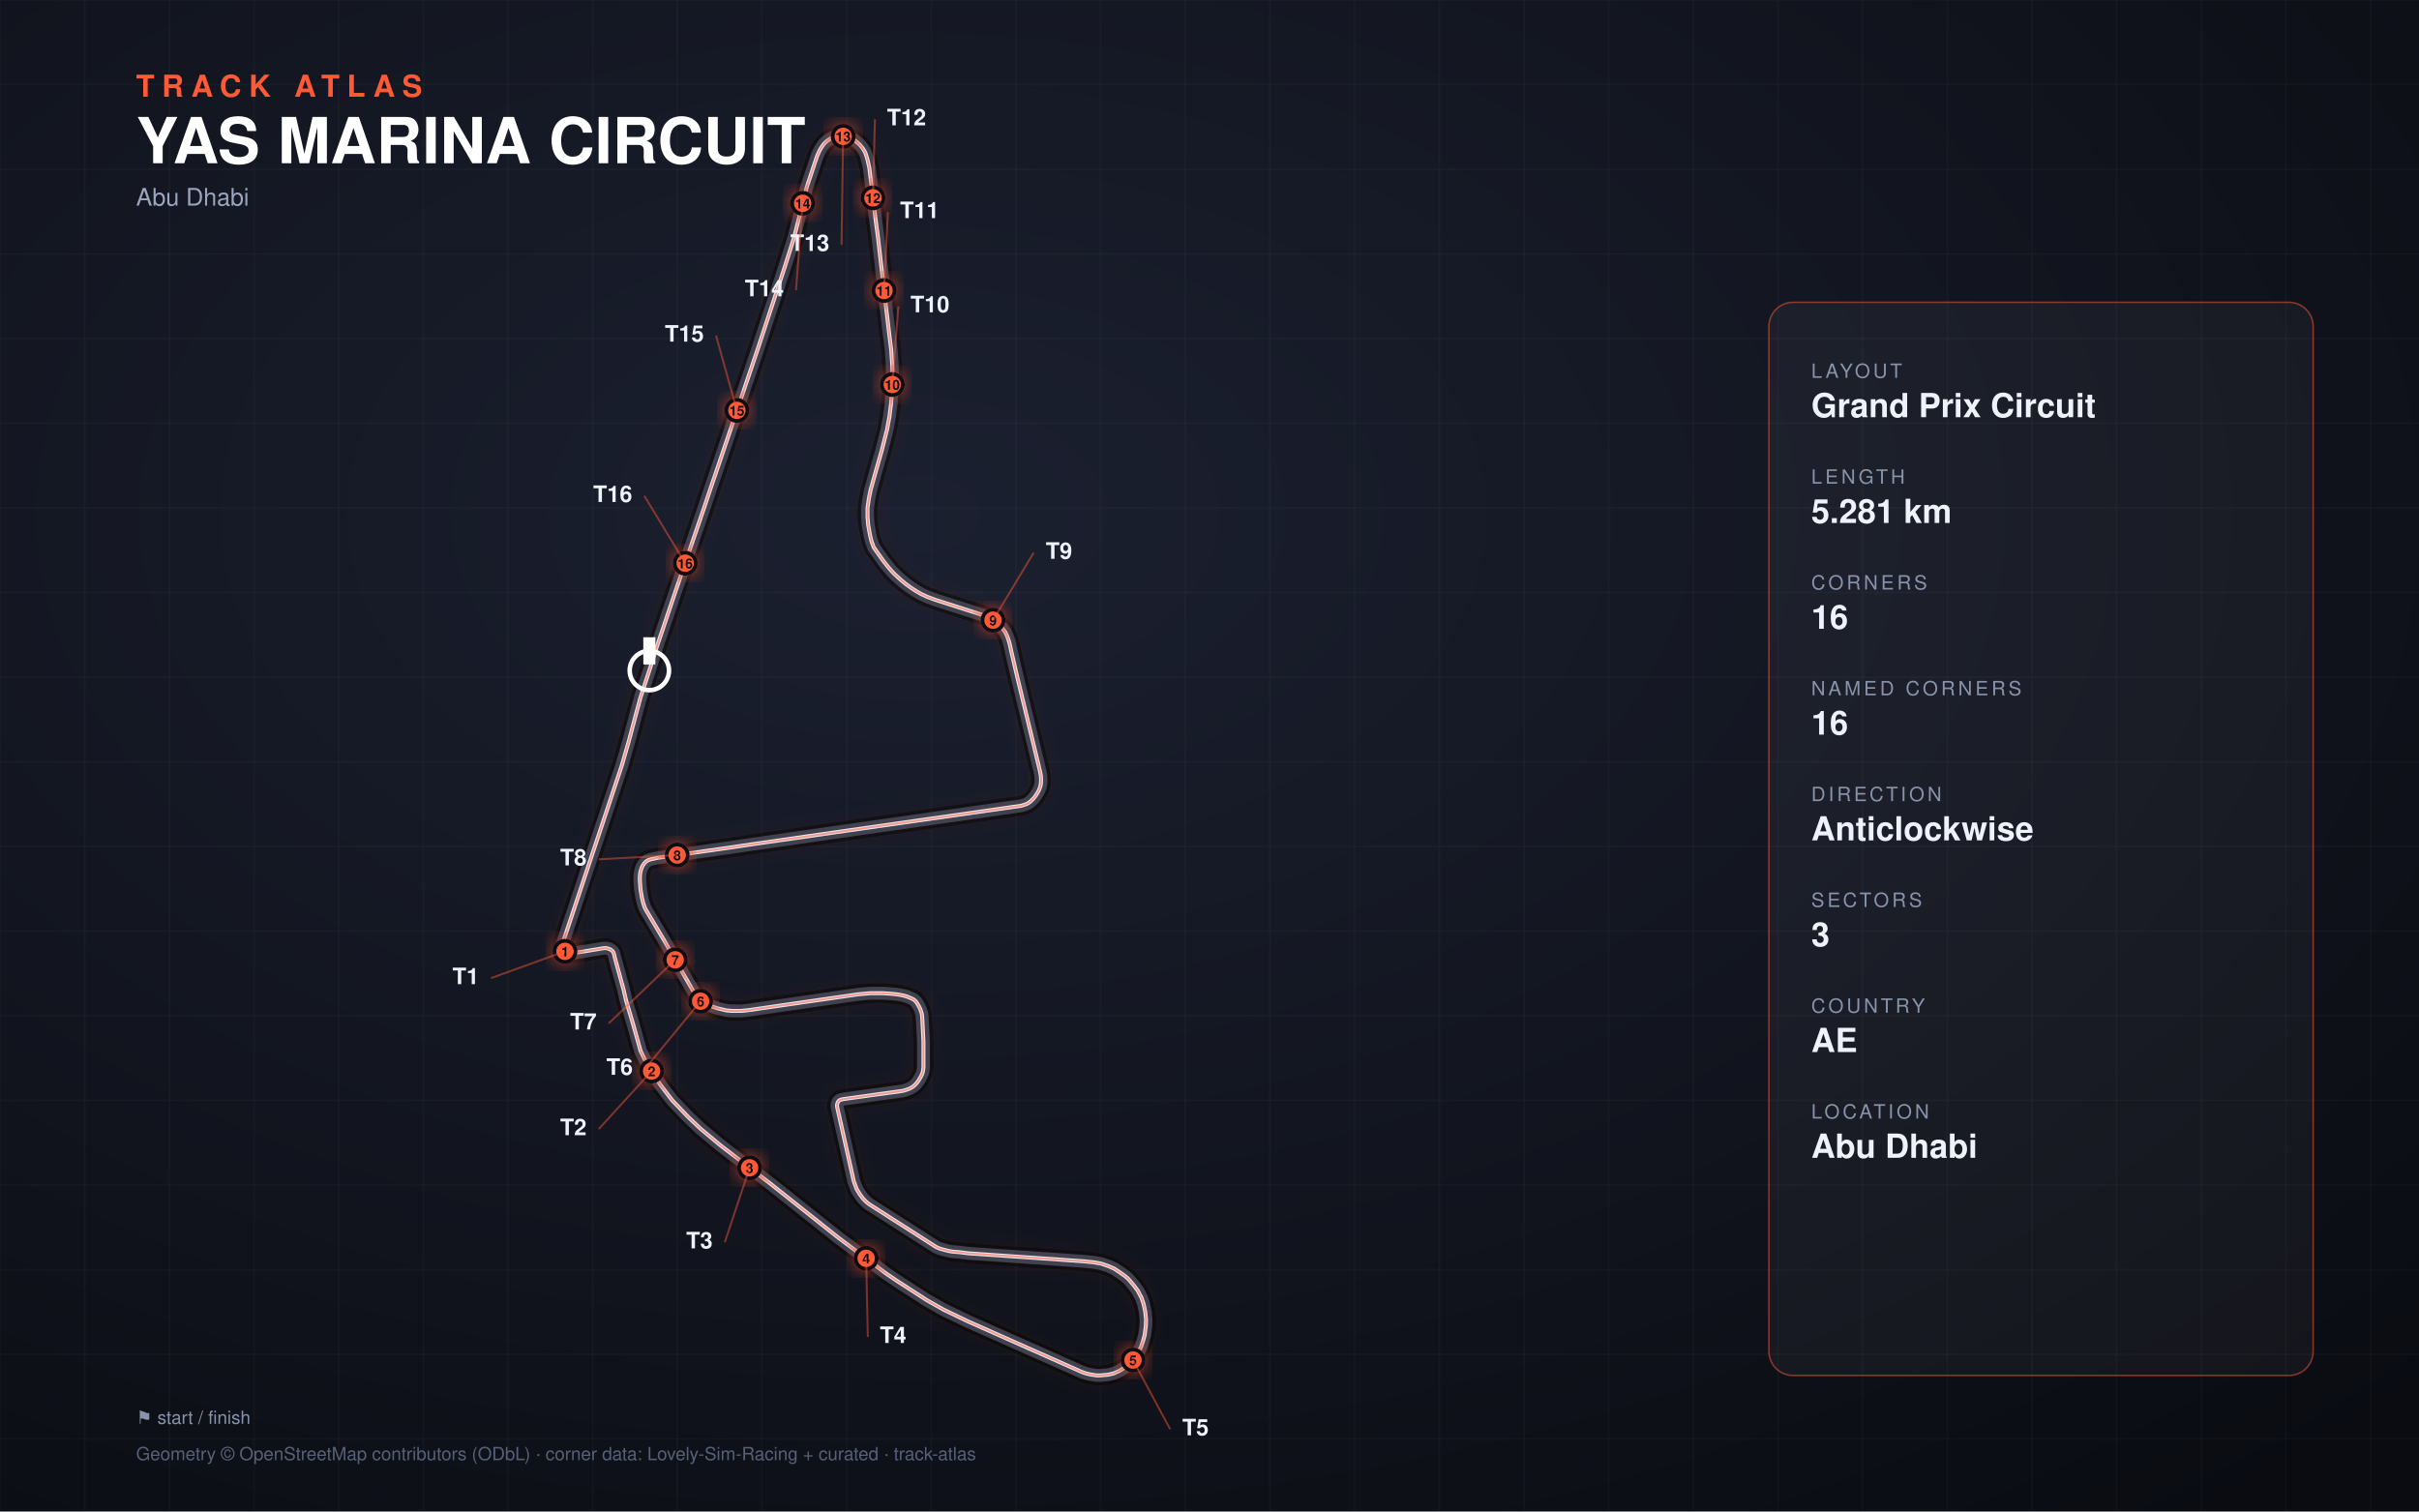
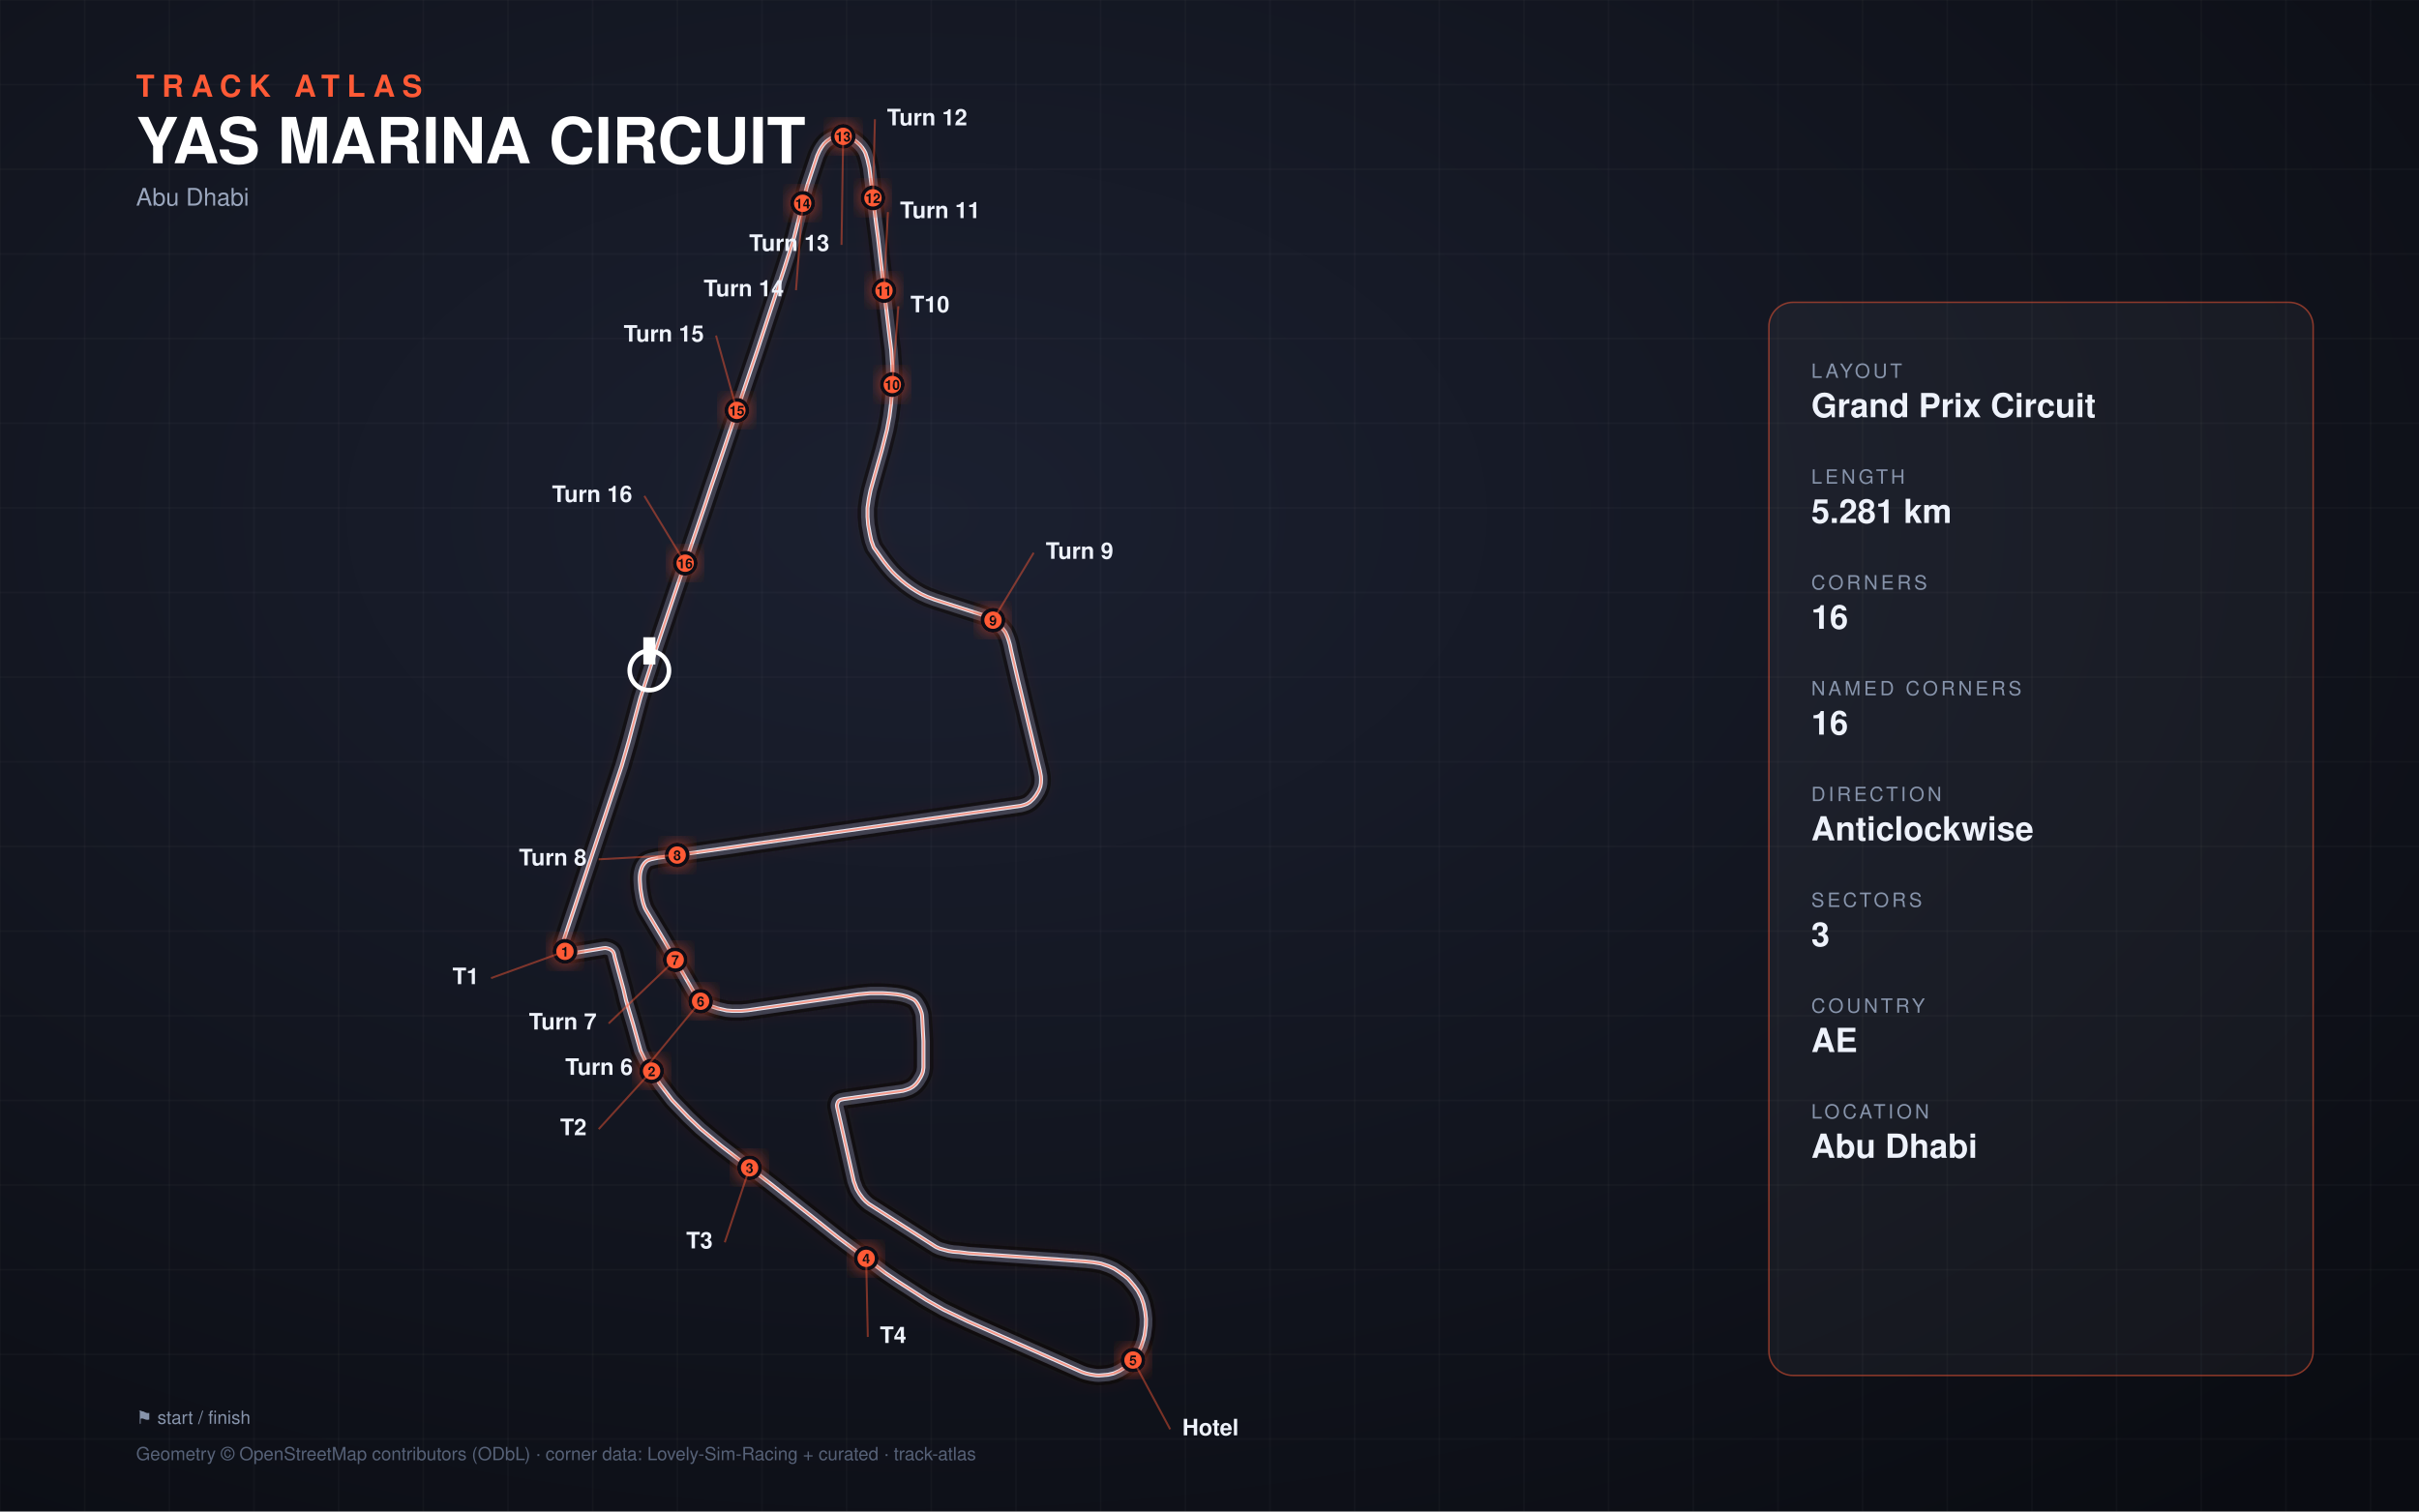
<svg xmlns="http://www.w3.org/2000/svg" width="1600" height="1000" viewBox="0 0 1600 1000" font-family="Helvetica, Arial, sans-serif">
  <defs>
    <radialGradient id="bg" cx="38%" cy="34%" r="85%">
      <stop offset="0%" stop-color="#1b2030" />
      <stop offset="55%" stop-color="#12151f" />
      <stop offset="100%" stop-color="#0a0c12" />
    </radialGradient>
    <linearGradient id="accent" x1="0" y1="0" x2="1" y2="1">
      <stop offset="0%" stop-color="#ff5a36" />
      <stop offset="100%" stop-color="#ffffff" />
    </linearGradient>
    <filter id="glow" x="-40%" y="-40%" width="180%" height="180%">
      <feGaussianBlur stdDeviation="6" result="b" />
      <feMerge>
        <feMergeNode in="b" />
        <feMergeNode in="SourceGraphic" />
      </feMerge>
    </filter>
  </defs>
  <rect width="1600" height="1000" fill="url(#bg)" />
  <line x1="0" y1="0" x2="0" y2="1000" stroke="#ffffff" stroke-opacity="0.025" />
  <line x1="56" y1="0" x2="56" y2="1000" stroke="#ffffff" stroke-opacity="0.025" />
  <line x1="112" y1="0" x2="112" y2="1000" stroke="#ffffff" stroke-opacity="0.025" />
  <line x1="168" y1="0" x2="168" y2="1000" stroke="#ffffff" stroke-opacity="0.025" />
  <line x1="224" y1="0" x2="224" y2="1000" stroke="#ffffff" stroke-opacity="0.025" />
  <line x1="280" y1="0" x2="280" y2="1000" stroke="#ffffff" stroke-opacity="0.025" />
  <line x1="336" y1="0" x2="336" y2="1000" stroke="#ffffff" stroke-opacity="0.025" />
  <line x1="392" y1="0" x2="392" y2="1000" stroke="#ffffff" stroke-opacity="0.025" />
  <line x1="448" y1="0" x2="448" y2="1000" stroke="#ffffff" stroke-opacity="0.025" />
  <line x1="504" y1="0" x2="504" y2="1000" stroke="#ffffff" stroke-opacity="0.025" />
  <line x1="560" y1="0" x2="560" y2="1000" stroke="#ffffff" stroke-opacity="0.025" />
  <line x1="616" y1="0" x2="616" y2="1000" stroke="#ffffff" stroke-opacity="0.025" />
  <line x1="672" y1="0" x2="672" y2="1000" stroke="#ffffff" stroke-opacity="0.025" />
  <line x1="728" y1="0" x2="728" y2="1000" stroke="#ffffff" stroke-opacity="0.025" />
  <line x1="784" y1="0" x2="784" y2="1000" stroke="#ffffff" stroke-opacity="0.025" />
  <line x1="840" y1="0" x2="840" y2="1000" stroke="#ffffff" stroke-opacity="0.025" />
  <line x1="896" y1="0" x2="896" y2="1000" stroke="#ffffff" stroke-opacity="0.025" />
  <line x1="952" y1="0" x2="952" y2="1000" stroke="#ffffff" stroke-opacity="0.025" />
  <line x1="1008" y1="0" x2="1008" y2="1000" stroke="#ffffff" stroke-opacity="0.025" />
  <line x1="1064" y1="0" x2="1064" y2="1000" stroke="#ffffff" stroke-opacity="0.025" />
  <line x1="1120" y1="0" x2="1120" y2="1000" stroke="#ffffff" stroke-opacity="0.025" />
  <line x1="1176" y1="0" x2="1176" y2="1000" stroke="#ffffff" stroke-opacity="0.025" />
  <line x1="1232" y1="0" x2="1232" y2="1000" stroke="#ffffff" stroke-opacity="0.025" />
  <line x1="1288" y1="0" x2="1288" y2="1000" stroke="#ffffff" stroke-opacity="0.025" />
  <line x1="1344" y1="0" x2="1344" y2="1000" stroke="#ffffff" stroke-opacity="0.025" />
  <line x1="1400" y1="0" x2="1400" y2="1000" stroke="#ffffff" stroke-opacity="0.025" />
  <line x1="1456" y1="0" x2="1456" y2="1000" stroke="#ffffff" stroke-opacity="0.025" />
  <line x1="1512" y1="0" x2="1512" y2="1000" stroke="#ffffff" stroke-opacity="0.025" />
  <line x1="1568" y1="0" x2="1568" y2="1000" stroke="#ffffff" stroke-opacity="0.025" />
  <line x1="0" y1="0" x2="1600" y2="0" stroke="#ffffff" stroke-opacity="0.025" />
  <line x1="0" y1="56" x2="1600" y2="56" stroke="#ffffff" stroke-opacity="0.025" />
  <line x1="0" y1="112" x2="1600" y2="112" stroke="#ffffff" stroke-opacity="0.025" />
  <line x1="0" y1="168" x2="1600" y2="168" stroke="#ffffff" stroke-opacity="0.025" />
  <line x1="0" y1="224" x2="1600" y2="224" stroke="#ffffff" stroke-opacity="0.025" />
  <line x1="0" y1="280" x2="1600" y2="280" stroke="#ffffff" stroke-opacity="0.025" />
  <line x1="0" y1="336" x2="1600" y2="336" stroke="#ffffff" stroke-opacity="0.025" />
  <line x1="0" y1="392" x2="1600" y2="392" stroke="#ffffff" stroke-opacity="0.025" />
  <line x1="0" y1="448" x2="1600" y2="448" stroke="#ffffff" stroke-opacity="0.025" />
  <line x1="0" y1="504" x2="1600" y2="504" stroke="#ffffff" stroke-opacity="0.025" />
  <line x1="0" y1="560" x2="1600" y2="560" stroke="#ffffff" stroke-opacity="0.025" />
  <line x1="0" y1="616" x2="1600" y2="616" stroke="#ffffff" stroke-opacity="0.025" />
  <line x1="0" y1="672" x2="1600" y2="672" stroke="#ffffff" stroke-opacity="0.025" />
  <line x1="0" y1="728" x2="1600" y2="728" stroke="#ffffff" stroke-opacity="0.025" />
  <line x1="0" y1="784" x2="1600" y2="784" stroke="#ffffff" stroke-opacity="0.025" />
  <line x1="0" y1="840" x2="1600" y2="840" stroke="#ffffff" stroke-opacity="0.025" />
  <line x1="0" y1="896" x2="1600" y2="896" stroke="#ffffff" stroke-opacity="0.025" />
  <line x1="0" y1="952" x2="1600" y2="952" stroke="#ffffff" stroke-opacity="0.025" />
  <path d="M 429.5,443.6 L 423.6,461.6 L 420.3,473.8 L 415.9,490.4 L 411.2,506.7 L 372.3,623.6 L 372.0,625.0 L 372.0,626.3 L 372.4,627.7 L 373.1,628.8 L 374.1,629.8 L 375.3,630.5 L 376.6,630.8 L 378.0,630.8 L 399.3,627.3 L 400.6,627.2 L 402.0,627.5 L 403.2,627.9 L 404.4,628.6 L 405.3,629.4 L 405.9,630.5 L 406.3,631.8 L 406.6,633.3 L 412.4,654.5 L 414.1,661.9 L 418.9,678.1 L 423.7,695.3 L 426.4,700.9 L 429.8,706.6 L 436.5,717.3 L 444.5,727.8 L 455.3,739.1 L 463.4,746.8 L 476.6,757.8 L 510.2,783.6 L 554.7,819.0 L 572.7,832.4 L 585.6,842.2 L 593.7,847.7 L 612.9,860.1 L 624.0,866.4 L 640.4,874.3 L 715.6,907.7 L 718.2,908.6 L 721.1,909.3 L 724.8,909.9 L 726.9,910.0 L 729.5,909.8 L 732.9,909.5 L 736.7,908.6 L 740.3,907.0 L 744.0,904.7 L 746.1,903.0 L 749.0,900.3 L 750.8,898.0 L 753.2,894.0 L 754.8,890.9 L 756.1,887.0 L 757.1,883.3 L 757.9,877.0 L 758.0,872.7 L 757.5,867.9 L 756.4,862.7 L 755.0,858.6 L 752.6,854.0 L 750.1,850.6 L 747.4,847.4 L 746.1,845.9 L 743.8,844.0 L 740.0,841.3 L 736.9,839.3 L 733.3,837.7 L 728.3,836.0 L 723.2,835.1 L 718.3,834.6 L 704.6,833.6 L 640.8,829.2 L 634.4,828.4 L 630.4,828.1 L 627.3,827.6 L 623.5,826.6 L 621.4,826.0 L 619.0,824.9 L 574.6,796.5 L 572.4,794.6 L 570.7,792.8 L 568.5,789.8 L 566.6,786.6 L 564.7,781.4 L 553.7,732.4 L 553.6,731.2 L 553.8,730.2 L 554.3,728.9 L 554.9,728.2 L 555.9,727.6 L 558.1,727.1 L 597.2,721.7 L 599.2,721.1 L 601.7,720.2 L 603.9,718.9 L 605.8,717.2 L 607.3,715.3 L 609.1,712.3 L 609.9,710.6 L 610.4,709.1 L 610.8,706.3 L 610.8,688.9 L 610.1,675.4 L 609.9,672.0 L 609.6,670.3 L 608.9,668.2 L 608.2,666.5 L 606.9,664.2 L 606.0,662.9 L 605.4,662.2 L 604.5,661.4 L 602.6,660.4 L 601.5,660.0 L 600.2,659.4 L 598.5,658.9 L 596.6,658.4 L 593.0,657.8 L 588.8,657.4 L 584.0,657.1 L 579.5,657.1 L 575.6,657.1 L 567.8,657.8 L 494.5,668.4 L 490.2,668.8 L 484.3,668.8 L 480.6,668.5 L 474.9,667.2 L 471.0,665.9 L 466.3,664.2 L 463.8,662.7 L 460.9,659.9 L 439.6,622.7 L 427.3,602.1 L 426.4,600.3 L 425.4,597.3 L 424.5,593.5 L 423.6,588.0 L 423.3,583.8 L 423.2,581.9 L 423.2,580.4 L 423.3,578.9 L 423.5,577.4 L 423.9,575.7 L 424.5,573.9 L 425.1,572.7 L 426.2,571.1 L 427.4,569.9 L 428.7,569.1 L 430.5,568.5 L 434.6,567.6 L 485.1,560.4 L 497.8,558.5 L 550.0,551.0 L 675.3,533.1 L 677.4,532.5 L 679.3,531.8 L 681.3,530.5 L 683.4,528.5 L 685.2,526.2 L 687.0,523.2 L 688.1,520.4 L 688.5,518.2 L 688.6,515.9 L 688.5,513.6 L 687.8,509.8 L 673.0,448.6 L 668.8,430.5 L 668.0,426.6 L 667.0,423.1 L 666.1,420.7 L 665.0,418.3 L 663.8,416.7 L 662.3,414.9 L 659.3,412.0 L 655.7,409.5 L 651.9,407.6 L 647.8,406.2 L 618.5,396.8 L 613.4,394.9 L 609.3,393.0 L 606.0,391.1 L 602.6,388.9 L 599.3,386.5 L 596.0,383.8 L 592.4,380.5 L 590.2,378.3 L 587.6,375.3 L 584.8,371.8 L 582.2,368.2 L 577.9,362.1 L 576.3,357.7 L 575.4,353.7 L 574.2,347.1 L 574.0,344.2 L 573.8,342.0 L 573.8,336.1 L 574.7,329.8 L 575.8,324.3 L 579.1,312.5 L 583.2,298.1 L 584.6,292.6 L 586.7,284.3 L 588.3,275.7 L 589.4,266.9 L 589.5,265.3 L 590.1,258.1 L 590.4,249.3 L 590.1,240.5 L 589.5,231.7 L 588.4,222.9 L 585.0,194.3 L 580.8,157.7 L 579.3,146.5 L 575.0,111.0 L 573.7,105.3 L 572.4,101.2 L 571.5,99.5 L 570.3,97.7 L 568.8,95.9 L 567.1,94.3 L 564.8,92.5 L 562.8,91.4 L 559.6,90.5 L 557.9,90.2 L 555.5,90.0 L 553.6,90.2 L 551.7,90.7 L 549.8,91.4 L 548.1,92.5 L 546.6,93.6 L 545.0,95.2 L 543.4,97.4 L 542.1,99.6 L 540.5,103.1 L 533.8,123.2 L 532.9,126.6 L 525.3,156.9 L 518.7,177.7 L 501.1,231.2 L 472.6,315.5 L 470.1,322.8 L 466.2,334.5 L 446.2,393.0 L 434.4,428.0 L 429.5,443.6 Z" fill="none" stroke="#000000" stroke-opacity="0.5" stroke-width="13" stroke-linejoin="round" stroke-linecap="round" />
  <path d="M 429.5,443.6 L 423.6,461.6 L 420.3,473.8 L 415.9,490.4 L 411.2,506.7 L 372.3,623.6 L 372.0,625.0 L 372.0,626.3 L 372.4,627.7 L 373.1,628.8 L 374.1,629.8 L 375.3,630.5 L 376.6,630.8 L 378.0,630.8 L 399.3,627.3 L 400.6,627.2 L 402.0,627.5 L 403.2,627.9 L 404.4,628.6 L 405.3,629.4 L 405.9,630.5 L 406.3,631.8 L 406.6,633.3 L 412.4,654.5 L 414.1,661.9 L 418.9,678.1 L 423.7,695.3 L 426.4,700.9 L 429.8,706.6 L 436.5,717.3 L 444.5,727.8 L 455.3,739.1 L 463.4,746.8 L 476.6,757.8 L 510.2,783.6 L 554.7,819.0 L 572.7,832.4 L 585.6,842.2 L 593.7,847.7 L 612.9,860.1 L 624.0,866.4 L 640.4,874.3 L 715.6,907.7 L 718.2,908.6 L 721.1,909.3 L 724.8,909.9 L 726.9,910.0 L 729.5,909.8 L 732.9,909.5 L 736.7,908.6 L 740.3,907.0 L 744.0,904.7 L 746.1,903.0 L 749.0,900.3 L 750.8,898.0 L 753.2,894.0 L 754.8,890.9 L 756.1,887.0 L 757.1,883.3 L 757.9,877.0 L 758.0,872.7 L 757.5,867.9 L 756.4,862.7 L 755.0,858.6 L 752.6,854.0 L 750.1,850.6 L 747.4,847.4 L 746.1,845.9 L 743.8,844.0 L 740.0,841.3 L 736.9,839.3 L 733.3,837.7 L 728.3,836.0 L 723.2,835.1 L 718.3,834.6 L 704.6,833.6 L 640.8,829.2 L 634.4,828.4 L 630.4,828.1 L 627.3,827.6 L 623.5,826.6 L 621.4,826.0 L 619.0,824.9 L 574.6,796.5 L 572.4,794.6 L 570.7,792.8 L 568.5,789.8 L 566.6,786.6 L 564.7,781.4 L 553.7,732.4 L 553.6,731.2 L 553.8,730.2 L 554.3,728.9 L 554.9,728.2 L 555.9,727.6 L 558.1,727.1 L 597.2,721.7 L 599.2,721.1 L 601.7,720.2 L 603.9,718.9 L 605.8,717.2 L 607.3,715.3 L 609.1,712.3 L 609.9,710.6 L 610.4,709.1 L 610.8,706.3 L 610.8,688.9 L 610.1,675.4 L 609.9,672.0 L 609.6,670.3 L 608.9,668.2 L 608.2,666.5 L 606.9,664.2 L 606.0,662.9 L 605.4,662.2 L 604.5,661.4 L 602.6,660.4 L 601.5,660.0 L 600.2,659.4 L 598.5,658.9 L 596.6,658.4 L 593.0,657.8 L 588.8,657.4 L 584.0,657.1 L 579.5,657.1 L 575.6,657.1 L 567.8,657.8 L 494.5,668.4 L 490.2,668.8 L 484.3,668.8 L 480.6,668.5 L 474.9,667.2 L 471.0,665.9 L 466.3,664.2 L 463.8,662.7 L 460.9,659.9 L 439.6,622.7 L 427.3,602.1 L 426.4,600.3 L 425.4,597.3 L 424.5,593.5 L 423.6,588.0 L 423.3,583.8 L 423.2,581.9 L 423.2,580.4 L 423.3,578.9 L 423.5,577.4 L 423.9,575.7 L 424.5,573.9 L 425.1,572.7 L 426.2,571.1 L 427.4,569.9 L 428.7,569.1 L 430.5,568.5 L 434.6,567.6 L 485.1,560.4 L 497.8,558.5 L 550.0,551.0 L 675.3,533.1 L 677.4,532.5 L 679.3,531.8 L 681.3,530.5 L 683.4,528.5 L 685.2,526.2 L 687.0,523.2 L 688.1,520.4 L 688.5,518.2 L 688.6,515.9 L 688.5,513.6 L 687.8,509.8 L 673.0,448.6 L 668.8,430.5 L 668.0,426.6 L 667.0,423.1 L 666.1,420.7 L 665.0,418.3 L 663.8,416.7 L 662.3,414.9 L 659.3,412.0 L 655.7,409.5 L 651.9,407.6 L 647.8,406.2 L 618.5,396.8 L 613.4,394.9 L 609.3,393.0 L 606.0,391.1 L 602.6,388.9 L 599.3,386.5 L 596.0,383.8 L 592.4,380.5 L 590.2,378.3 L 587.6,375.3 L 584.8,371.8 L 582.2,368.2 L 577.9,362.1 L 576.3,357.7 L 575.4,353.7 L 574.2,347.1 L 574.0,344.2 L 573.8,342.0 L 573.8,336.1 L 574.7,329.8 L 575.8,324.3 L 579.1,312.5 L 583.2,298.1 L 584.6,292.6 L 586.7,284.3 L 588.3,275.7 L 589.4,266.9 L 589.5,265.3 L 590.1,258.1 L 590.4,249.3 L 590.1,240.5 L 589.5,231.7 L 588.4,222.9 L 585.0,194.3 L 580.8,157.7 L 579.3,146.5 L 575.0,111.0 L 573.7,105.3 L 572.4,101.2 L 571.5,99.5 L 570.3,97.7 L 568.8,95.9 L 567.1,94.3 L 564.8,92.5 L 562.8,91.4 L 559.6,90.5 L 557.9,90.2 L 555.5,90.0 L 553.6,90.2 L 551.7,90.7 L 549.8,91.4 L 548.1,92.5 L 546.6,93.6 L 545.0,95.2 L 543.4,97.4 L 542.1,99.6 L 540.5,103.1 L 533.8,123.2 L 532.9,126.6 L 525.3,156.9 L 518.7,177.7 L 501.1,231.2 L 472.6,315.5 L 470.1,322.8 L 466.2,334.5 L 446.2,393.0 L 434.4,428.0 L 429.5,443.6 Z" fill="none" stroke="#39404f" stroke-width="8.5" stroke-linejoin="round" stroke-linecap="round" />
  <path d="M 429.5,443.6 L 423.6,461.6 L 420.3,473.8 L 415.9,490.4 L 411.2,506.7 L 372.3,623.6 L 372.0,625.0 L 372.0,626.3 L 372.4,627.7 L 373.1,628.8 L 374.1,629.8 L 375.3,630.5 L 376.6,630.8 L 378.0,630.8 L 399.3,627.3 L 400.6,627.2 L 402.0,627.5 L 403.2,627.9 L 404.4,628.6 L 405.3,629.4 L 405.9,630.5 L 406.3,631.8 L 406.6,633.3 L 412.4,654.5 L 414.1,661.9 L 418.9,678.1 L 423.7,695.3 L 426.4,700.9 L 429.8,706.6 L 436.5,717.3 L 444.5,727.8 L 455.3,739.1 L 463.4,746.8 L 476.6,757.8 L 510.2,783.6 L 554.7,819.0 L 572.7,832.4 L 585.6,842.2 L 593.7,847.7 L 612.9,860.1 L 624.0,866.4 L 640.4,874.3 L 715.6,907.7 L 718.2,908.6 L 721.1,909.3 L 724.8,909.9 L 726.9,910.0 L 729.5,909.8 L 732.9,909.5 L 736.7,908.6 L 740.3,907.0 L 744.0,904.7 L 746.1,903.0 L 749.0,900.3 L 750.8,898.0 L 753.2,894.0 L 754.8,890.9 L 756.1,887.0 L 757.1,883.3 L 757.9,877.0 L 758.0,872.7 L 757.5,867.9 L 756.4,862.7 L 755.0,858.6 L 752.6,854.0 L 750.1,850.6 L 747.4,847.4 L 746.1,845.9 L 743.8,844.0 L 740.0,841.3 L 736.9,839.3 L 733.3,837.7 L 728.3,836.0 L 723.2,835.1 L 718.3,834.6 L 704.6,833.6 L 640.8,829.2 L 634.4,828.4 L 630.4,828.1 L 627.3,827.6 L 623.5,826.6 L 621.4,826.0 L 619.0,824.9 L 574.6,796.5 L 572.4,794.6 L 570.7,792.8 L 568.5,789.8 L 566.6,786.6 L 564.7,781.4 L 553.7,732.4 L 553.6,731.2 L 553.8,730.2 L 554.3,728.9 L 554.9,728.2 L 555.9,727.6 L 558.1,727.1 L 597.2,721.7 L 599.2,721.1 L 601.7,720.2 L 603.9,718.9 L 605.8,717.2 L 607.3,715.3 L 609.1,712.3 L 609.9,710.6 L 610.4,709.1 L 610.8,706.3 L 610.8,688.9 L 610.1,675.4 L 609.9,672.0 L 609.6,670.3 L 608.9,668.2 L 608.2,666.5 L 606.9,664.2 L 606.0,662.9 L 605.4,662.2 L 604.5,661.4 L 602.6,660.4 L 601.5,660.0 L 600.2,659.4 L 598.5,658.9 L 596.6,658.4 L 593.0,657.8 L 588.8,657.4 L 584.0,657.1 L 579.5,657.1 L 575.6,657.1 L 567.8,657.8 L 494.5,668.4 L 490.2,668.8 L 484.3,668.8 L 480.6,668.5 L 474.9,667.2 L 471.0,665.9 L 466.3,664.2 L 463.8,662.7 L 460.9,659.9 L 439.6,622.7 L 427.3,602.1 L 426.4,600.3 L 425.4,597.3 L 424.5,593.5 L 423.6,588.0 L 423.3,583.8 L 423.2,581.9 L 423.2,580.4 L 423.3,578.9 L 423.5,577.4 L 423.9,575.7 L 424.5,573.9 L 425.1,572.7 L 426.2,571.1 L 427.4,569.9 L 428.7,569.1 L 430.5,568.5 L 434.6,567.6 L 485.1,560.4 L 497.8,558.5 L 550.0,551.0 L 675.3,533.1 L 677.4,532.5 L 679.3,531.8 L 681.3,530.5 L 683.4,528.5 L 685.2,526.2 L 687.0,523.2 L 688.1,520.4 L 688.5,518.2 L 688.6,515.9 L 688.5,513.6 L 687.8,509.8 L 673.0,448.6 L 668.8,430.5 L 668.0,426.6 L 667.0,423.1 L 666.1,420.7 L 665.0,418.3 L 663.8,416.7 L 662.3,414.9 L 659.3,412.0 L 655.7,409.5 L 651.9,407.6 L 647.8,406.2 L 618.5,396.8 L 613.4,394.9 L 609.3,393.0 L 606.0,391.1 L 602.6,388.9 L 599.3,386.5 L 596.0,383.8 L 592.4,380.5 L 590.2,378.3 L 587.6,375.3 L 584.8,371.8 L 582.2,368.2 L 577.9,362.1 L 576.3,357.7 L 575.4,353.7 L 574.2,347.1 L 574.0,344.2 L 573.8,342.0 L 573.8,336.1 L 574.7,329.8 L 575.8,324.3 L 579.1,312.5 L 583.2,298.1 L 584.6,292.6 L 586.7,284.3 L 588.3,275.7 L 589.4,266.9 L 589.5,265.3 L 590.1,258.1 L 590.4,249.3 L 590.1,240.5 L 589.5,231.7 L 588.4,222.9 L 585.0,194.3 L 580.8,157.7 L 579.3,146.5 L 575.0,111.0 L 573.7,105.3 L 572.4,101.2 L 571.5,99.5 L 570.3,97.7 L 568.8,95.9 L 567.1,94.3 L 564.8,92.5 L 562.8,91.4 L 559.6,90.5 L 557.9,90.2 L 555.5,90.0 L 553.6,90.2 L 551.7,90.7 L 549.8,91.4 L 548.1,92.5 L 546.6,93.6 L 545.0,95.2 L 543.4,97.4 L 542.1,99.6 L 540.5,103.1 L 533.8,123.2 L 532.9,126.6 L 525.3,156.9 L 518.7,177.7 L 501.1,231.2 L 472.6,315.5 L 470.1,322.8 L 466.2,334.5 L 446.2,393.0 L 434.4,428.0 L 429.5,443.6 Z" fill="none" stroke="#e7edf8" stroke-width="2.6" stroke-linejoin="round" stroke-linecap="round" />
  <path d="M 429.5,443.6 L 423.6,461.6 L 420.3,473.8 L 415.9,490.4 L 411.2,506.7 L 372.3,623.6 L 372.0,625.0 L 372.0,626.3 L 372.4,627.7 L 373.1,628.8 L 374.1,629.8 L 375.3,630.5 L 376.6,630.8 L 378.0,630.8 L 399.3,627.3 L 400.6,627.2 L 402.0,627.5 L 403.2,627.9 L 404.4,628.6 L 405.3,629.4 L 405.9,630.5 L 406.3,631.8 L 406.6,633.3 L 412.4,654.5 L 414.1,661.9 L 418.9,678.1 L 423.7,695.3 L 426.4,700.9 L 429.8,706.6 L 436.5,717.3 L 444.5,727.8 L 455.3,739.1 L 463.4,746.8 L 476.6,757.8 L 510.2,783.6 L 554.7,819.0 L 572.7,832.4 L 585.6,842.2 L 593.7,847.7 L 612.9,860.1 L 624.0,866.4 L 640.4,874.3 L 715.6,907.7 L 718.2,908.6 L 721.1,909.3 L 724.8,909.9 L 726.9,910.0 L 729.5,909.8 L 732.9,909.5 L 736.7,908.6 L 740.3,907.0 L 744.0,904.7 L 746.1,903.0 L 749.0,900.3 L 750.8,898.0 L 753.2,894.0 L 754.8,890.9 L 756.1,887.0 L 757.1,883.3 L 757.9,877.0 L 758.0,872.7 L 757.5,867.9 L 756.4,862.7 L 755.0,858.6 L 752.6,854.0 L 750.1,850.6 L 747.4,847.4 L 746.1,845.9 L 743.8,844.0 L 740.0,841.3 L 736.9,839.3 L 733.3,837.7 L 728.3,836.0 L 723.2,835.1 L 718.3,834.6 L 704.6,833.6 L 640.8,829.2 L 634.4,828.4 L 630.4,828.1 L 627.3,827.6 L 623.5,826.6 L 621.4,826.0 L 619.0,824.9 L 574.6,796.5 L 572.4,794.6 L 570.7,792.8 L 568.5,789.8 L 566.6,786.6 L 564.7,781.4 L 553.7,732.4 L 553.6,731.2 L 553.8,730.2 L 554.3,728.9 L 554.9,728.2 L 555.9,727.6 L 558.1,727.1 L 597.2,721.7 L 599.2,721.1 L 601.7,720.2 L 603.9,718.9 L 605.8,717.2 L 607.3,715.3 L 609.1,712.3 L 609.9,710.6 L 610.4,709.1 L 610.8,706.3 L 610.8,688.9 L 610.1,675.4 L 609.9,672.0 L 609.6,670.3 L 608.9,668.2 L 608.2,666.5 L 606.9,664.2 L 606.0,662.9 L 605.4,662.2 L 604.5,661.4 L 602.6,660.4 L 601.5,660.0 L 600.2,659.4 L 598.5,658.9 L 596.6,658.4 L 593.0,657.8 L 588.8,657.4 L 584.0,657.1 L 579.5,657.1 L 575.6,657.1 L 567.8,657.8 L 494.5,668.4 L 490.2,668.8 L 484.3,668.8 L 480.6,668.5 L 474.9,667.2 L 471.0,665.9 L 466.3,664.2 L 463.8,662.7 L 460.9,659.9 L 439.6,622.7 L 427.3,602.1 L 426.4,600.3 L 425.4,597.3 L 424.5,593.5 L 423.6,588.0 L 423.3,583.8 L 423.2,581.9 L 423.2,580.4 L 423.3,578.9 L 423.5,577.4 L 423.9,575.7 L 424.5,573.9 L 425.1,572.7 L 426.2,571.1 L 427.4,569.9 L 428.7,569.1 L 430.5,568.5 L 434.6,567.6 L 485.1,560.4 L 497.8,558.5 L 550.0,551.0 L 675.3,533.1 L 677.4,532.5 L 679.3,531.8 L 681.3,530.5 L 683.4,528.5 L 685.2,526.2 L 687.0,523.2 L 688.1,520.4 L 688.5,518.2 L 688.6,515.9 L 688.5,513.6 L 687.8,509.8 L 673.0,448.6 L 668.8,430.5 L 668.0,426.6 L 667.0,423.1 L 666.1,420.7 L 665.0,418.3 L 663.8,416.7 L 662.3,414.9 L 659.3,412.0 L 655.7,409.5 L 651.9,407.6 L 647.8,406.2 L 618.5,396.8 L 613.4,394.9 L 609.3,393.0 L 606.0,391.1 L 602.6,388.9 L 599.3,386.5 L 596.0,383.8 L 592.4,380.5 L 590.2,378.3 L 587.6,375.3 L 584.8,371.8 L 582.2,368.2 L 577.9,362.1 L 576.3,357.7 L 575.4,353.7 L 574.2,347.1 L 574.0,344.2 L 573.8,342.0 L 573.8,336.1 L 574.7,329.8 L 575.8,324.3 L 579.1,312.5 L 583.2,298.1 L 584.6,292.6 L 586.7,284.3 L 588.3,275.7 L 589.4,266.9 L 589.5,265.3 L 590.1,258.1 L 590.4,249.3 L 590.1,240.5 L 589.5,231.7 L 588.4,222.9 L 585.0,194.3 L 580.8,157.7 L 579.3,146.5 L 575.0,111.0 L 573.7,105.3 L 572.4,101.2 L 571.5,99.5 L 570.3,97.7 L 568.8,95.9 L 567.1,94.3 L 564.8,92.5 L 562.8,91.4 L 559.6,90.5 L 557.9,90.2 L 555.5,90.0 L 553.6,90.2 L 551.7,90.7 L 549.8,91.4 L 548.1,92.5 L 546.6,93.6 L 545.0,95.2 L 543.4,97.4 L 542.1,99.6 L 540.5,103.1 L 533.8,123.2 L 532.9,126.6 L 525.3,156.9 L 518.7,177.7 L 501.1,231.2 L 472.6,315.5 L 470.1,322.8 L 466.2,334.5 L 446.2,393.0 L 434.4,428.0 L 429.5,443.6 Z" fill="none" stroke="#ff5a36" stroke-opacity="0.55" stroke-width="1.2" stroke-linejoin="round" filter="url(#glow)" />
  <circle cx="429.5" cy="443.6" r="13" fill="none" stroke="#ffffff" stroke-width="3" />
  <rect x="425.5" y="421.6" width="8" height="18" fill="#ffffff" />
  <circle cx="373.7" cy="629.4" r="7" fill="#ff5a36" stroke="#0a0c12" stroke-width="2.5" filter="url(#glow)" />
  <text x="373.7" y="632.8" font-size="9" font-weight="700" fill="#0a0c12" text-anchor="middle">1</text>
  <circle cx="431.0" cy="708.6" r="7" fill="#ff5a36" stroke="#0a0c12" stroke-width="2.5" filter="url(#glow)" />
  <text x="431.0" y="712.0" font-size="9" font-weight="700" fill="#0a0c12" text-anchor="middle">2</text>
  <circle cx="495.8" cy="772.6" r="7" fill="#ff5a36" stroke="#0a0c12" stroke-width="2.5" filter="url(#glow)" />
  <text x="495.8" y="776.0" font-size="9" font-weight="700" fill="#0a0c12" text-anchor="middle">3</text>
  <circle cx="572.9" cy="832.5" r="7" fill="#ff5a36" stroke="#0a0c12" stroke-width="2.5" filter="url(#glow)" />
  <text x="572.9" y="835.9" font-size="9" font-weight="700" fill="#0a0c12" text-anchor="middle">4</text>
  <circle cx="749.4" cy="899.8" r="7" fill="#ff5a36" stroke="#0a0c12" stroke-width="2.5" filter="url(#glow)" />
  <text x="749.4" y="903.2" font-size="9" font-weight="700" fill="#0a0c12" text-anchor="middle">5</text>
  <circle cx="463.4" cy="662.4" r="7" fill="#ff5a36" stroke="#0a0c12" stroke-width="2.5" filter="url(#glow)" />
  <text x="463.4" y="665.8" font-size="9" font-weight="700" fill="#0a0c12" text-anchor="middle">6</text>
  <circle cx="446.6" cy="635.0" r="7" fill="#ff5a36" stroke="#0a0c12" stroke-width="2.5" filter="url(#glow)" />
  <text x="446.6" y="638.4" font-size="9" font-weight="700" fill="#0a0c12" text-anchor="middle">7</text>
  <circle cx="447.9" cy="565.7" r="7" fill="#ff5a36" stroke="#0a0c12" stroke-width="2.5" filter="url(#glow)" />
  <text x="447.9" y="569.1" font-size="9" font-weight="700" fill="#0a0c12" text-anchor="middle">8</text>
  <circle cx="656.8" cy="410.3" r="7" fill="#ff5a36" stroke="#0a0c12" stroke-width="2.5" filter="url(#glow)" />
  <text x="656.8" y="413.7" font-size="9" font-weight="700" fill="#0a0c12" text-anchor="middle">9</text>
  <circle cx="590.2" cy="254.4" r="7" fill="#ff5a36" stroke="#0a0c12" stroke-width="2.5" filter="url(#glow)" />
  <text x="590.2" y="257.8" font-size="9" font-weight="700" fill="#0a0c12" text-anchor="middle">10</text>
  <circle cx="584.7" cy="192.2" r="7" fill="#ff5a36" stroke="#0a0c12" stroke-width="2.5" filter="url(#glow)" />
  <text x="584.7" y="195.6" font-size="9" font-weight="700" fill="#0a0c12" text-anchor="middle">11</text>
  <circle cx="577.4" cy="130.9" r="7" fill="#ff5a36" stroke="#0a0c12" stroke-width="2.5" filter="url(#glow)" />
  <text x="577.4" y="134.3" font-size="9" font-weight="700" fill="#0a0c12" text-anchor="middle">12</text>
  <circle cx="557.7" cy="90.2" r="7" fill="#ff5a36" stroke="#0a0c12" stroke-width="2.5" filter="url(#glow)" />
  <text x="557.7" y="93.6" font-size="9" font-weight="700" fill="#0a0c12" text-anchor="middle">13</text>
  <circle cx="530.9" cy="134.5" r="7" fill="#ff5a36" stroke="#0a0c12" stroke-width="2.5" filter="url(#glow)" />
  <text x="530.9" y="137.9" font-size="9" font-weight="700" fill="#0a0c12" text-anchor="middle">14</text>
  <circle cx="487.4" cy="271.5" r="7" fill="#ff5a36" stroke="#0a0c12" stroke-width="2.5" filter="url(#glow)" />
  <text x="487.4" y="274.9" font-size="9" font-weight="700" fill="#0a0c12" text-anchor="middle">15</text>
  <circle cx="453.2" cy="372.6" r="7" fill="#ff5a36" stroke="#0a0c12" stroke-width="2.5" filter="url(#glow)" />
  <text x="453.2" y="376.0" font-size="9" font-weight="700" fill="#0a0c12" text-anchor="middle">16</text>
  <line x1="373.7" y1="629.4" x2="324.8" y2="647.1" stroke="#ff5a36" stroke-opacity="0.45" stroke-width="1.3" />
  <text x="316.8" y="651.1" font-size="15" font-weight="600" fill="#eef2fb" text-anchor="end">T1</text>
  <line x1="431.0" y1="708.6" x2="396.0" y2="747.0" stroke="#ff5a36" stroke-opacity="0.45" stroke-width="1.3" />
  <text x="388.0" y="751.0" font-size="15" font-weight="600" fill="#eef2fb" text-anchor="end">T2</text>
  <line x1="495.8" y1="772.6" x2="479.4" y2="821.9" stroke="#ff5a36" stroke-opacity="0.45" stroke-width="1.3" />
  <text x="471.4" y="825.9" font-size="15" font-weight="600" fill="#eef2fb" text-anchor="end">T3</text>
  <line x1="572.9" y1="832.5" x2="574.0" y2="884.5" stroke="#ff5a36" stroke-opacity="0.45" stroke-width="1.3" />
  <text x="582.0" y="888.5" font-size="15" font-weight="600" fill="#eef2fb" text-anchor="start">T4</text>
  <line x1="749.4" y1="899.8" x2="774.0" y2="945.6" stroke="#ff5a36" stroke-opacity="0.45" stroke-width="1.3" />
-   <text x="782.0" y="949.6" font-size="15" font-weight="600" fill="#eef2fb" text-anchor="start">T5</text>
+   <text x="782.0" y="949.6" font-size="15" font-weight="600" fill="#eef2fb" text-anchor="start">Hotel</text>
  <line x1="463.4" y1="662.4" x2="426.6" y2="707.1" stroke="#ff5a36" stroke-opacity="0.45" stroke-width="1.3" />
-   <text x="418.6" y="711.1" font-size="15" font-weight="600" fill="#eef2fb" text-anchor="end">T6</text>
+   <text x="418.6" y="711.1" font-size="15" font-weight="600" fill="#eef2fb" text-anchor="end">Turn 6</text>
  <line x1="446.6" y1="635.0" x2="402.6" y2="677.1" stroke="#ff5a36" stroke-opacity="0.45" stroke-width="1.3" />
-   <text x="394.6" y="681.1" font-size="15" font-weight="600" fill="#eef2fb" text-anchor="end">T7</text>
+   <text x="394.6" y="681.1" font-size="15" font-weight="600" fill="#eef2fb" text-anchor="end">Turn 7</text>
  <line x1="447.9" y1="565.7" x2="396.0" y2="568.5" stroke="#ff5a36" stroke-opacity="0.45" stroke-width="1.3" />
-   <text x="388.0" y="572.5" font-size="15" font-weight="600" fill="#eef2fb" text-anchor="end">T8</text>
+   <text x="388.0" y="572.5" font-size="15" font-weight="600" fill="#eef2fb" text-anchor="end">Turn 8</text>
  <line x1="656.8" y1="410.3" x2="683.7" y2="365.7" stroke="#ff5a36" stroke-opacity="0.45" stroke-width="1.3" />
-   <text x="691.7" y="369.7" font-size="15" font-weight="600" fill="#eef2fb" text-anchor="start">T9</text>
+   <text x="691.7" y="369.7" font-size="15" font-weight="600" fill="#eef2fb" text-anchor="start">Turn 9</text>
  <line x1="590.2" y1="254.4" x2="594.2" y2="202.6" stroke="#ff5a36" stroke-opacity="0.45" stroke-width="1.3" />
  <text x="602.2" y="206.6" font-size="15" font-weight="600" fill="#eef2fb" text-anchor="start">T10</text>
  <line x1="584.7" y1="192.2" x2="587.3" y2="140.3" stroke="#ff5a36" stroke-opacity="0.45" stroke-width="1.3" />
-   <text x="595.3" y="144.3" font-size="15" font-weight="600" fill="#eef2fb" text-anchor="start">T11</text>
+   <text x="595.3" y="144.3" font-size="15" font-weight="600" fill="#eef2fb" text-anchor="start">Turn 11</text>
  <line x1="577.4" y1="130.9" x2="578.7" y2="78.9" stroke="#ff5a36" stroke-opacity="0.45" stroke-width="1.3" />
-   <text x="586.7" y="82.9" font-size="15" font-weight="600" fill="#eef2fb" text-anchor="start">T12</text>
+   <text x="586.7" y="82.9" font-size="15" font-weight="600" fill="#eef2fb" text-anchor="start">Turn 12</text>
  <line x1="557.7" y1="90.2" x2="556.6" y2="162.0" stroke="#ff5a36" stroke-opacity="0.45" stroke-width="1.3" />
-   <text x="548.6" y="166.0" font-size="15" font-weight="600" fill="#eef2fb" text-anchor="end">T13</text>
+   <text x="548.6" y="166.0" font-size="15" font-weight="600" fill="#eef2fb" text-anchor="end">Turn 13</text>
  <line x1="530.9" y1="134.5" x2="526.5" y2="192.0" stroke="#ff5a36" stroke-opacity="0.45" stroke-width="1.3" />
-   <text x="518.5" y="196.0" font-size="15" font-weight="600" fill="#eef2fb" text-anchor="end">T14</text>
+   <text x="518.5" y="196.0" font-size="15" font-weight="600" fill="#eef2fb" text-anchor="end">Turn 14</text>
  <line x1="487.4" y1="271.5" x2="473.6" y2="222.0" stroke="#ff5a36" stroke-opacity="0.45" stroke-width="1.3" />
-   <text x="465.6" y="226.0" font-size="15" font-weight="600" fill="#eef2fb" text-anchor="end">T15</text>
+   <text x="465.6" y="226.0" font-size="15" font-weight="600" fill="#eef2fb" text-anchor="end">Turn 15</text>
  <line x1="453.2" y1="372.6" x2="426.2" y2="328.1" stroke="#ff5a36" stroke-opacity="0.45" stroke-width="1.3" />
-   <text x="418.2" y="332.1" font-size="15" font-weight="600" fill="#eef2fb" text-anchor="end">T16</text>
+   <text x="418.2" y="332.1" font-size="15" font-weight="600" fill="#eef2fb" text-anchor="end">Turn 16</text>
  <text x="90" y="64" font-size="20" letter-spacing="5" fill="#ff5a36" font-weight="700">TRACK ATLAS</text>
  <text x="90" y="108" font-size="42" font-weight="800" fill="#ffffff">YAS MARINA CIRCUIT</text>
  <text x="90" y="136" font-size="16" fill="#9aa6bd">Abu Dhabi</text>
  <rect x="1170" y="200" width="360" height="710" rx="16" fill="#ffffff" fill-opacity="0.04" stroke="#ff5a36" stroke-opacity="0.5" />
  <text x="1198" y="250" font-size="13" letter-spacing="2" fill="#8794ab">LAYOUT</text>
  <text x="1198" y="276" font-size="22" font-weight="700" fill="#eef2fb">Grand Prix Circuit</text>
  <text x="1198" y="320" font-size="13" letter-spacing="2" fill="#8794ab">LENGTH</text>
  <text x="1198" y="346" font-size="22" font-weight="700" fill="#eef2fb">5.281 km</text>
  <text x="1198" y="390" font-size="13" letter-spacing="2" fill="#8794ab">CORNERS</text>
  <text x="1198" y="416" font-size="22" font-weight="700" fill="#eef2fb">16</text>
  <text x="1198" y="460" font-size="13" letter-spacing="2" fill="#8794ab">NAMED CORNERS</text>
  <text x="1198" y="486" font-size="22" font-weight="700" fill="#eef2fb">16</text>
  <text x="1198" y="530" font-size="13" letter-spacing="2" fill="#8794ab">DIRECTION</text>
  <text x="1198" y="556" font-size="22" font-weight="700" fill="#eef2fb">Anticlockwise</text>
  <text x="1198" y="600" font-size="13" letter-spacing="2" fill="#8794ab">SECTORS</text>
  <text x="1198" y="626" font-size="22" font-weight="700" fill="#eef2fb">3</text>
  <text x="1198" y="670" font-size="13" letter-spacing="2" fill="#8794ab">COUNTRY</text>
  <text x="1198" y="696" font-size="22" font-weight="700" fill="#eef2fb">AE</text>
  <text x="1198" y="740" font-size="13" letter-spacing="2" fill="#8794ab">LOCATION</text>
  <text x="1198" y="766" font-size="22" font-weight="700" fill="#eef2fb">Abu Dhabi</text>
  <text x="90" y="966" font-size="12" fill="#566177">Geometry © OpenStreetMap contributors (ODbL) · corner data: Lovely-Sim-Racing + curated · track-atlas</text>
  <text x="90" y="942" font-size="12" fill="#8794ab">⚑ start / finish</text>
</svg>
